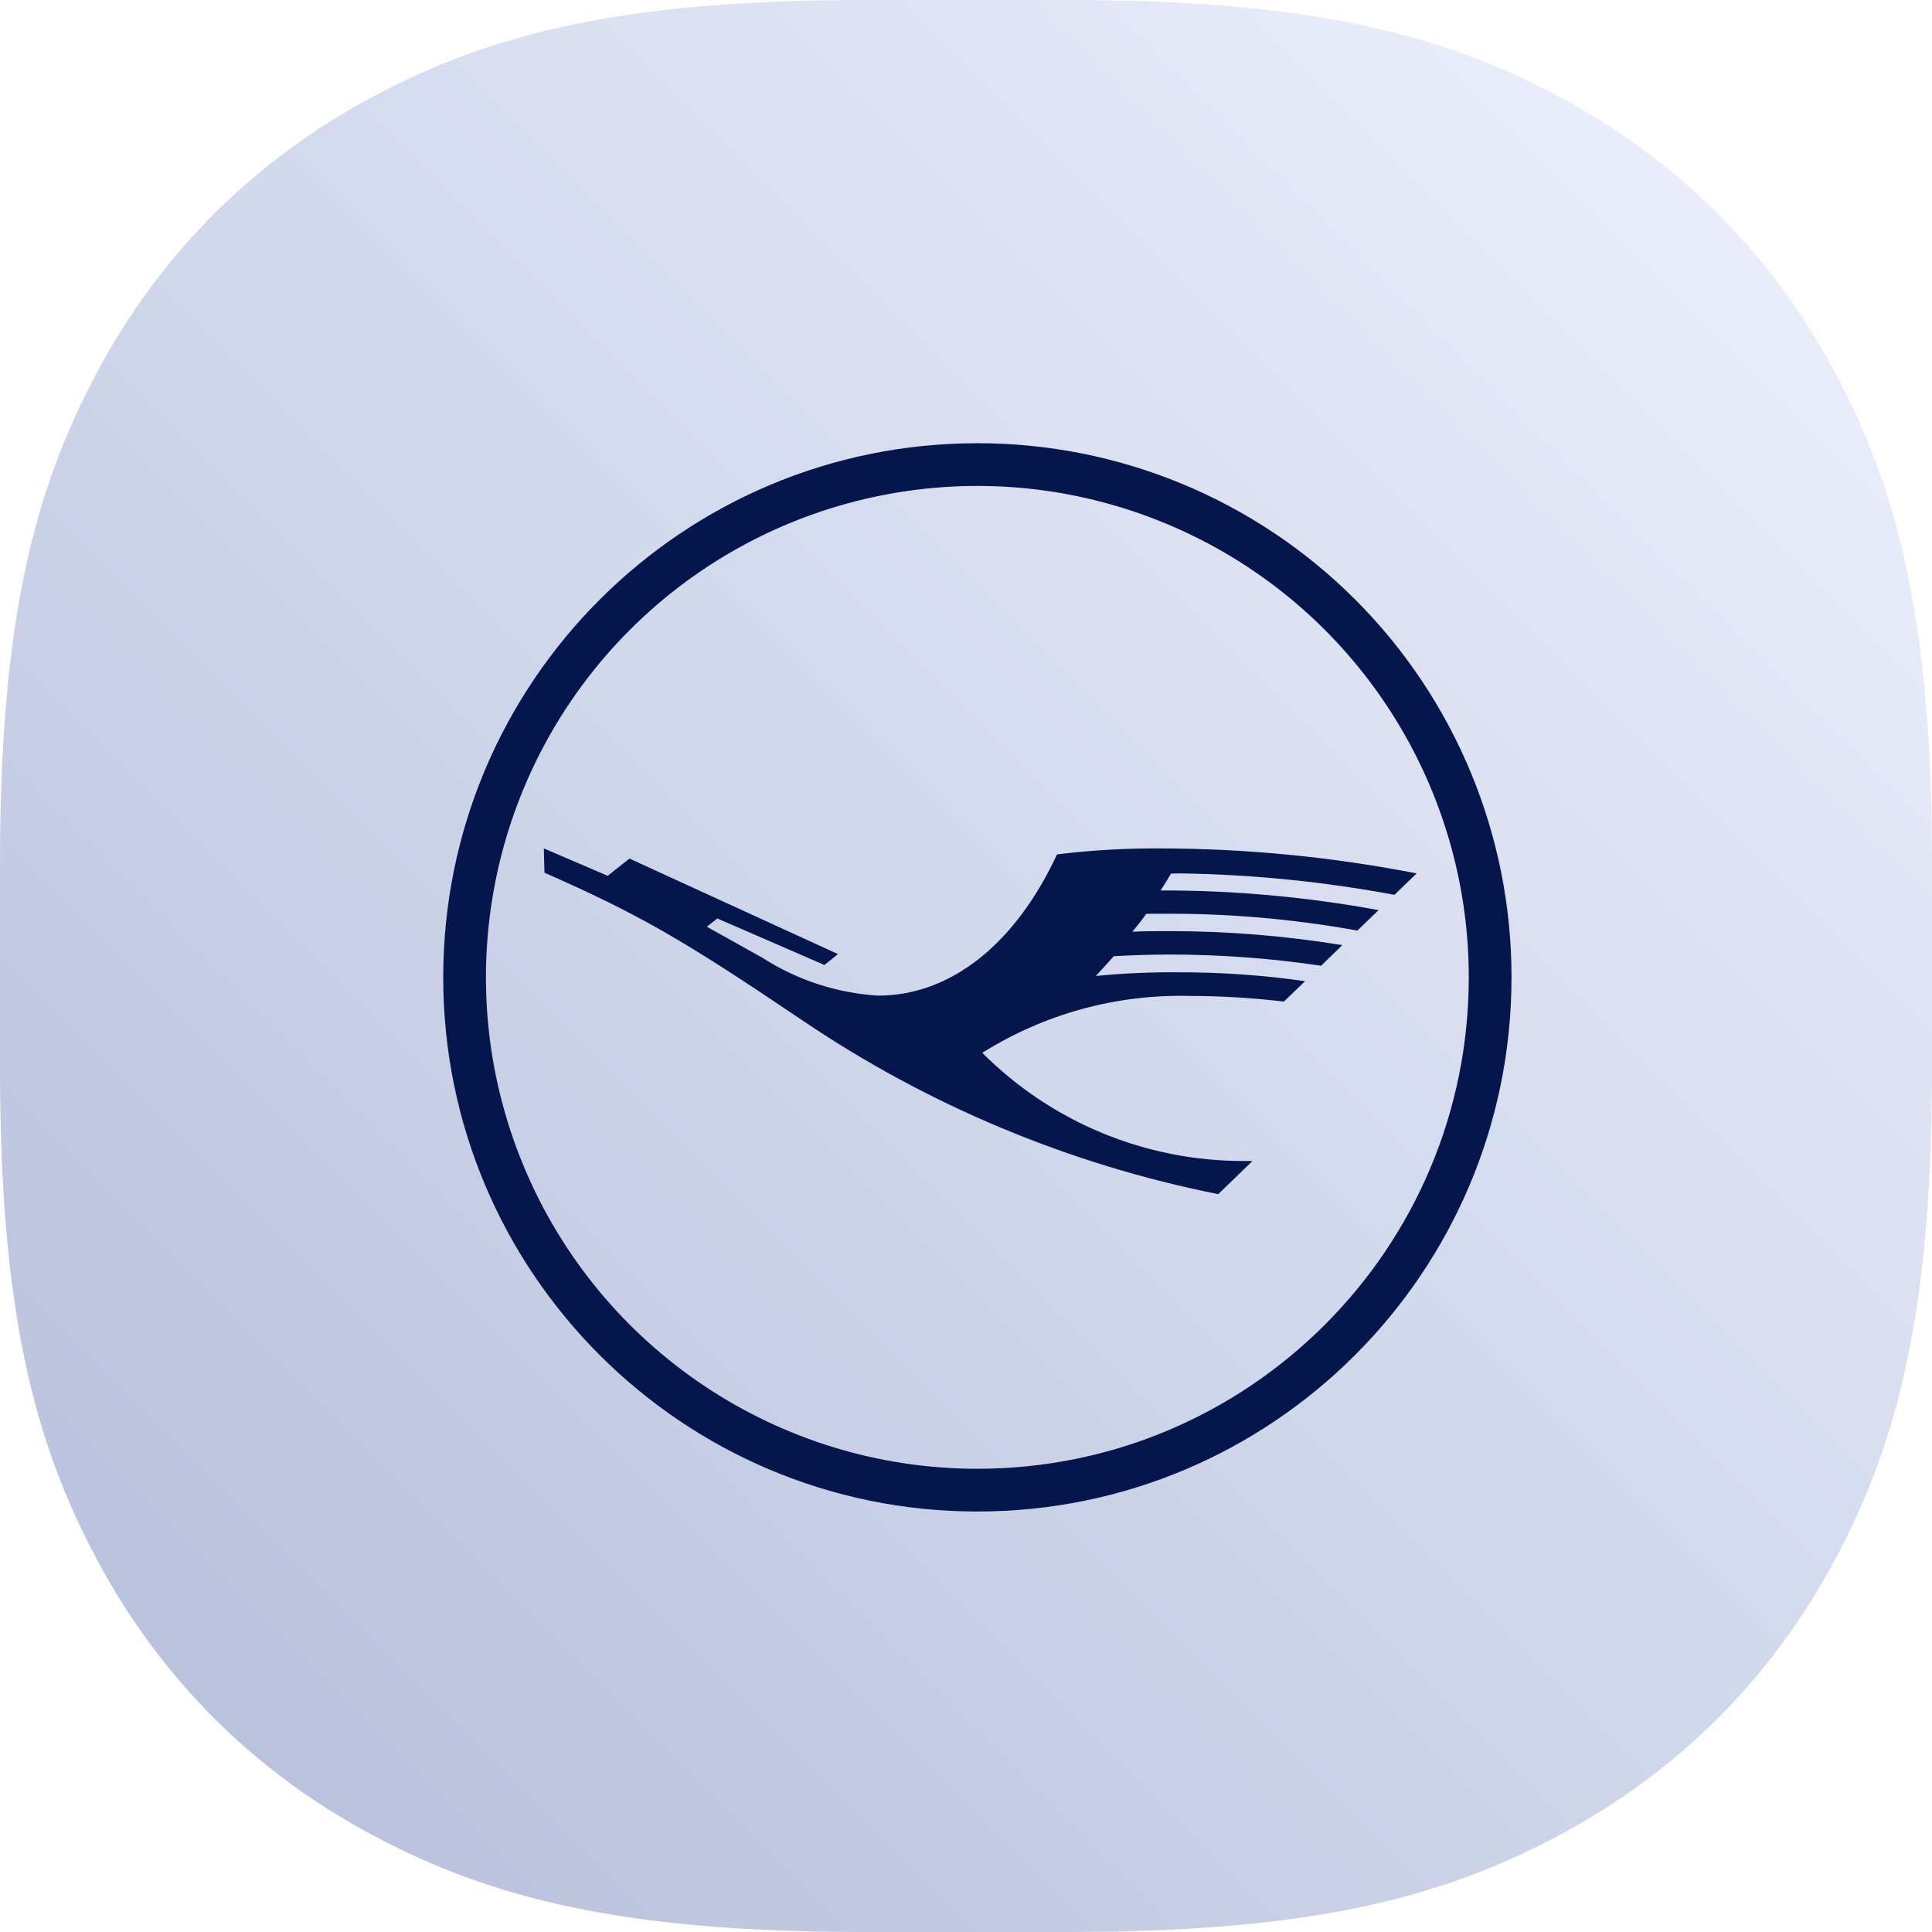
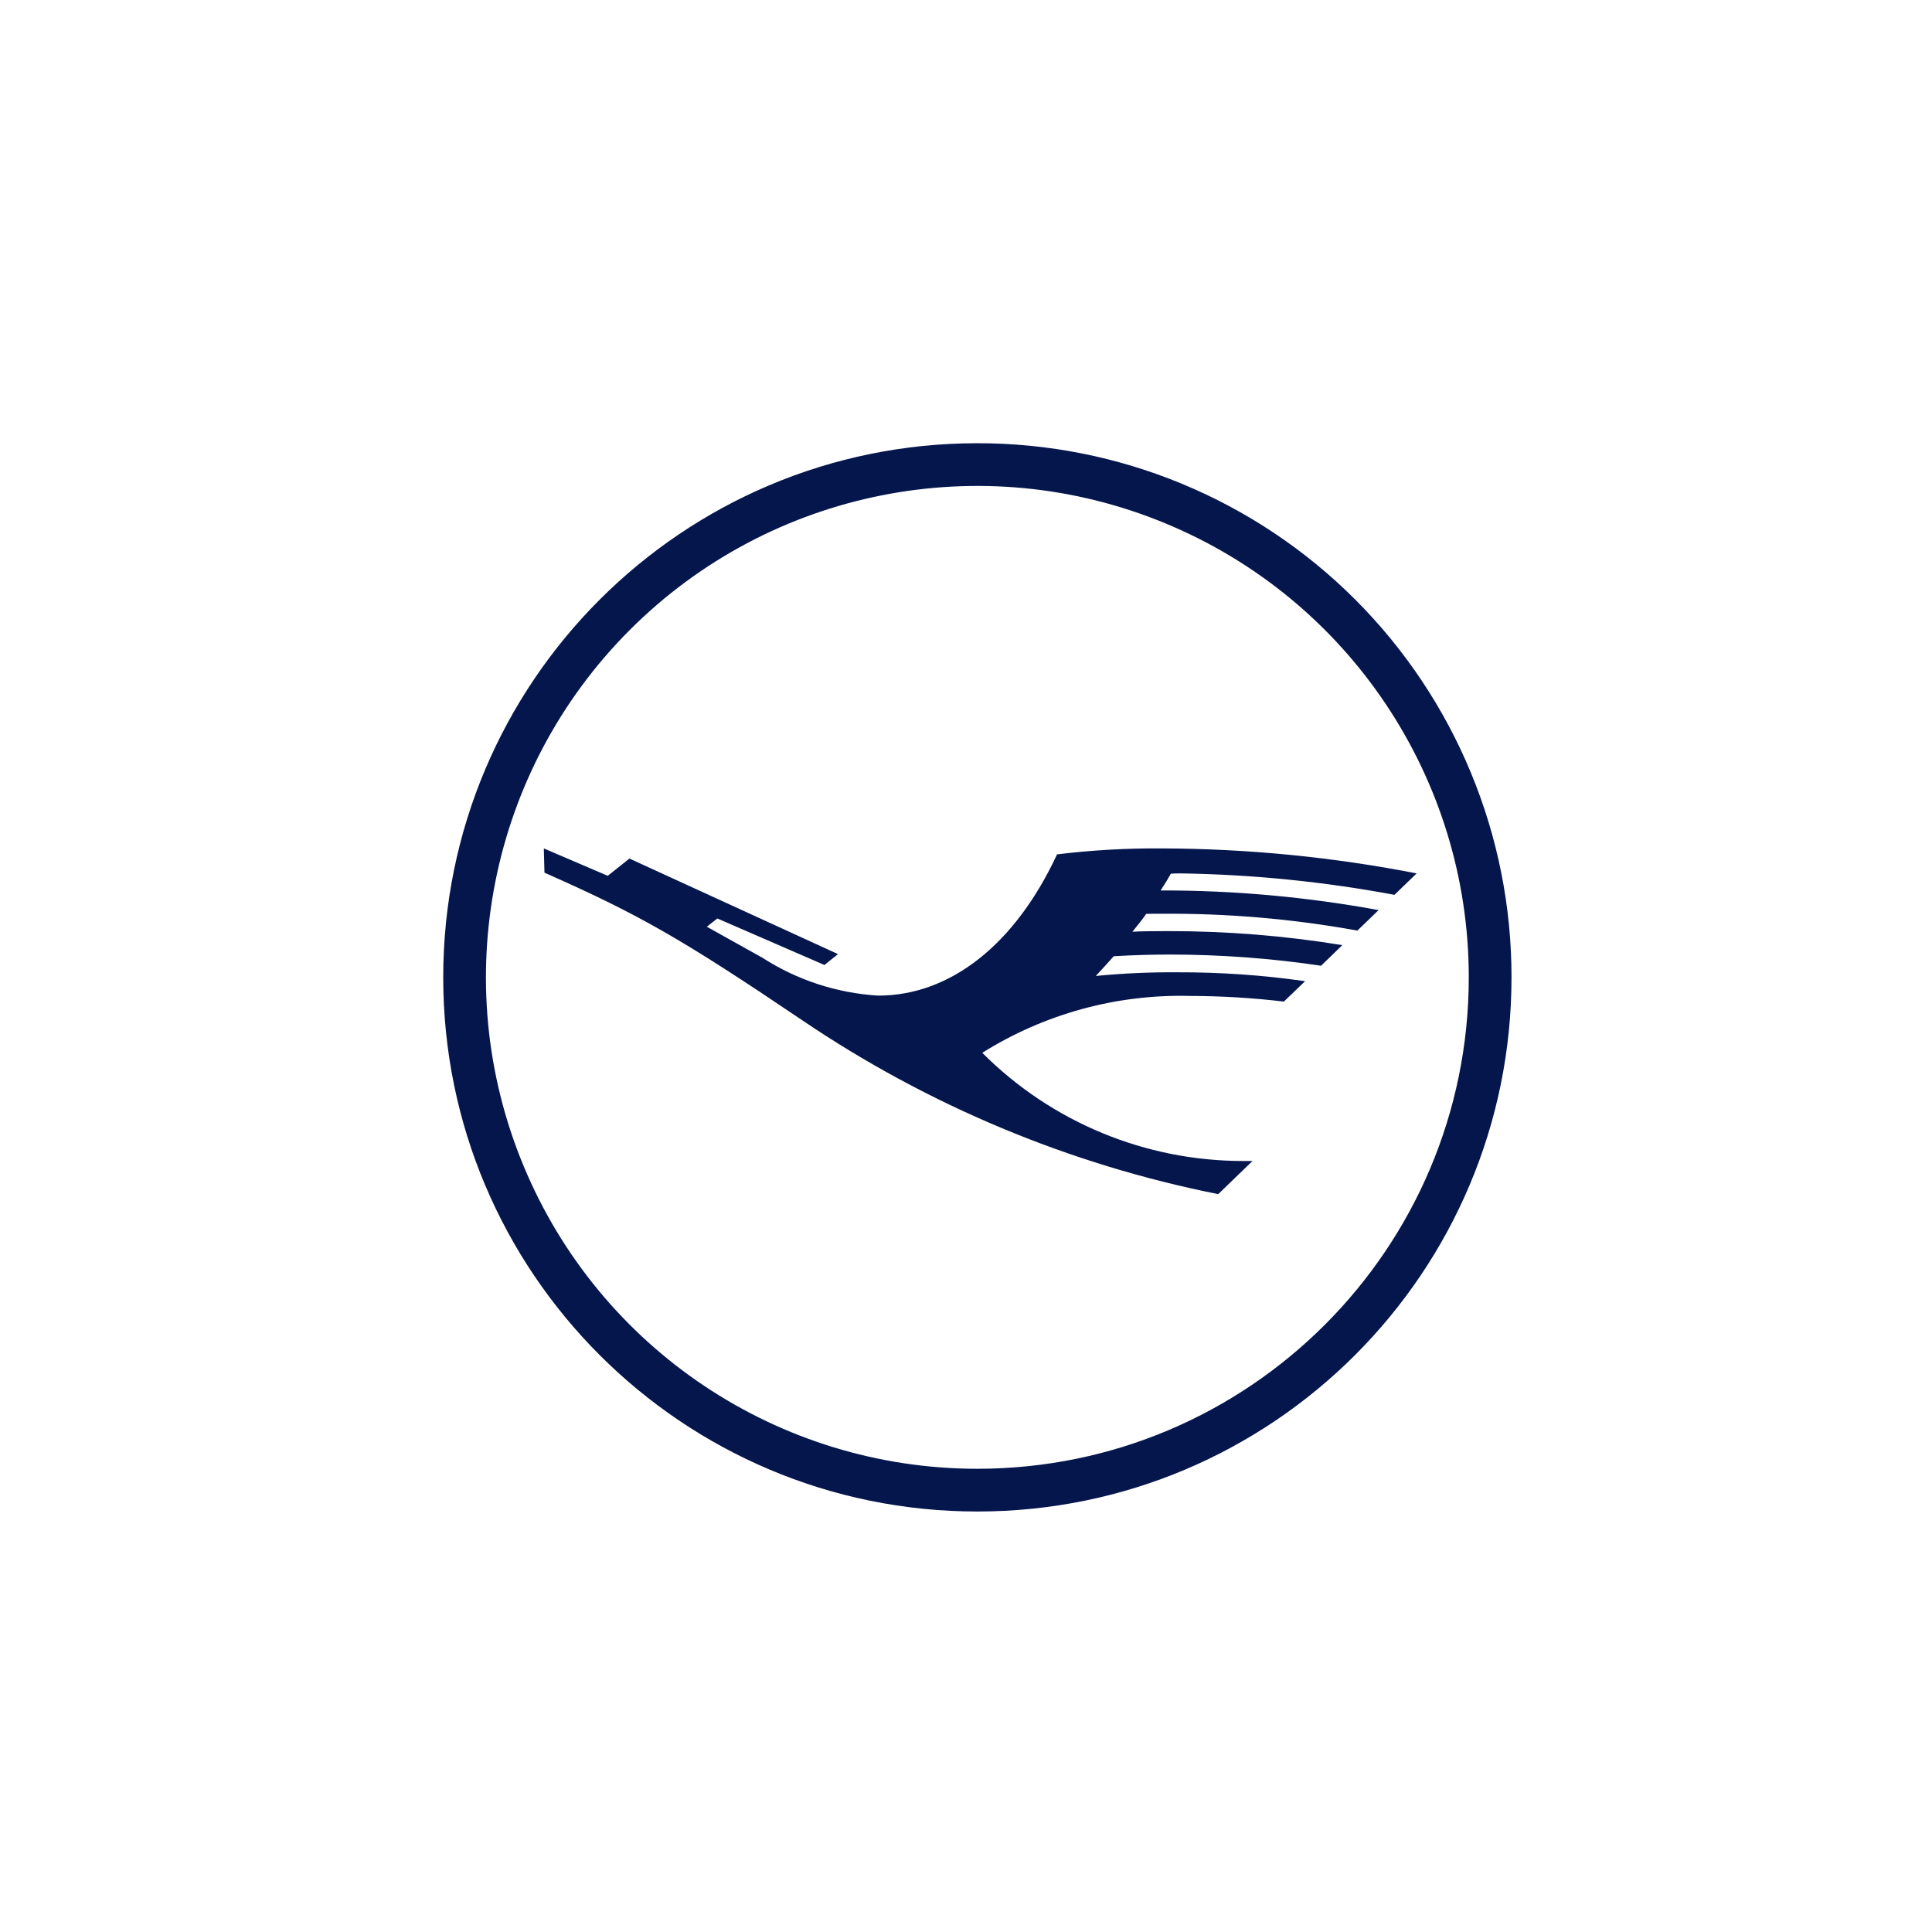
<svg xmlns="http://www.w3.org/2000/svg" width="85px" height="85px" viewBox="0 0 85 85" version="1.1">
  <defs>
    <linearGradient x1="100%" y1="0%" x2="0.003%" y2="99.997%" id="linearGradient-1">
      <stop stop-color="#CCD8FF" offset="0%" />
      <stop stop-color="#001E80" offset="99.997%" />
    </linearGradient>
  </defs>
  <g id="landing" stroke="none" stroke-width="1" fill="none" fill-rule="evenodd">
    <g id="landing_airlines_block" transform="translate(-459, -734)">
      <g id="LH" transform="translate(459, 734)">
-         <path d="M38.021,-1.10612884e-15 L46.979,1.10612884e-15 C57.642,-8.52721748e-16 63.415,1.485 68.63,4.274 C73.844,7.063 77.937,11.156 80.726,16.37 C83.515,21.585 85,27.358 85,38.021 L85,46.979 C85,57.642 83.515,63.415 80.726,68.63 C77.937,73.844 73.844,77.937 68.63,80.726 C63.415,83.515 57.642,85 46.979,85 L38.021,85 C27.358,85 21.585,83.515 16.37,80.726 C11.156,77.937 7.063,73.844 4.274,68.63 C1.485,63.415 5.68481165e-16,57.642 -7.37419228e-16,46.979 L7.37419228e-16,38.021 C-5.68481165e-16,27.358 1.485,21.585 4.274,16.37 C7.063,11.156 11.156,7.063 16.37,4.274 C21.585,1.485 27.358,8.52721748e-16 38.021,-1.10612884e-15 Z" id="Rectangle-Copy-11" fill="url(#linearGradient-1)" opacity="0.3" />
        <path d="M43,19.5 C30.021,19.5 19.5,30.021 19.5,43 C19.5,55.979 30.021,66.5 43,66.5 C55.979,66.5 66.5,55.979 66.5,43 C66.506,36.766 64.031,30.785 59.623,26.377 C55.215,21.968 49.234,19.494 43,19.5 M43,64.62 C34.255,64.62 26.372,59.352 23.026,51.273 C19.679,43.195 21.529,33.896 27.712,27.712 C33.895,21.529 43.195,19.679 51.273,23.026 C59.352,26.372 64.62,34.255 64.62,43 C64.617,54.939 54.939,64.617 43,64.62 M51.918,38.426 C51.743,38.426 51.596,38.431 51.513,38.44 C51.417,38.615 51.274,38.849 51.063,39.176 C54.279,39.17 57.489,39.459 60.652,40.041 L59.719,40.942 C56.874,40.426 53.986,40.178 51.095,40.202 C50.635,40.202 50.538,40.202 50.428,40.206 C50.318,40.372 50.069,40.694 49.821,40.993 C50.101,40.974 50.644,40.965 51.394,40.965 C53.96,40.962 56.523,41.168 59.056,41.582 L58.123,42.488 C55.919,42.161 53.695,41.997 51.467,41.996 C50.685,41.996 49.798,42.023 49.002,42.069 C48.823,42.276 48.354,42.782 48.211,42.938 C49.405,42.822 50.604,42.768 51.803,42.777 C53.682,42.771 55.559,42.901 57.419,43.168 L56.485,44.065 C55.105,43.902 53.717,43.819 52.327,43.817 C49.111,43.739 45.942,44.61 43.216,46.319 C46.259,49.37 50.392,51.083 54.701,51.079 L55.105,51.079 L53.597,52.537 C47.046,51.233 40.822,48.631 35.291,44.884 C29.97,41.292 28.107,40.229 23.954,38.394 L23.926,37.327 L26.737,38.532 L27.693,37.773 L36.869,41.977 L36.271,42.455 L31.561,40.409 L31.097,40.772 L33.544,42.138 C35.07,43.12 36.823,43.694 38.635,43.803 C41.813,43.803 44.665,41.549 46.505,37.589 C48.043,37.401 49.591,37.314 51.141,37.327 C54.896,37.339 58.641,37.707 62.326,38.426 L61.351,39.369 C58.239,38.788 55.084,38.472 51.918,38.426" id="Shape" fill="#05164D" fill-rule="nonzero" />
      </g>
    </g>
  </g>
</svg>
